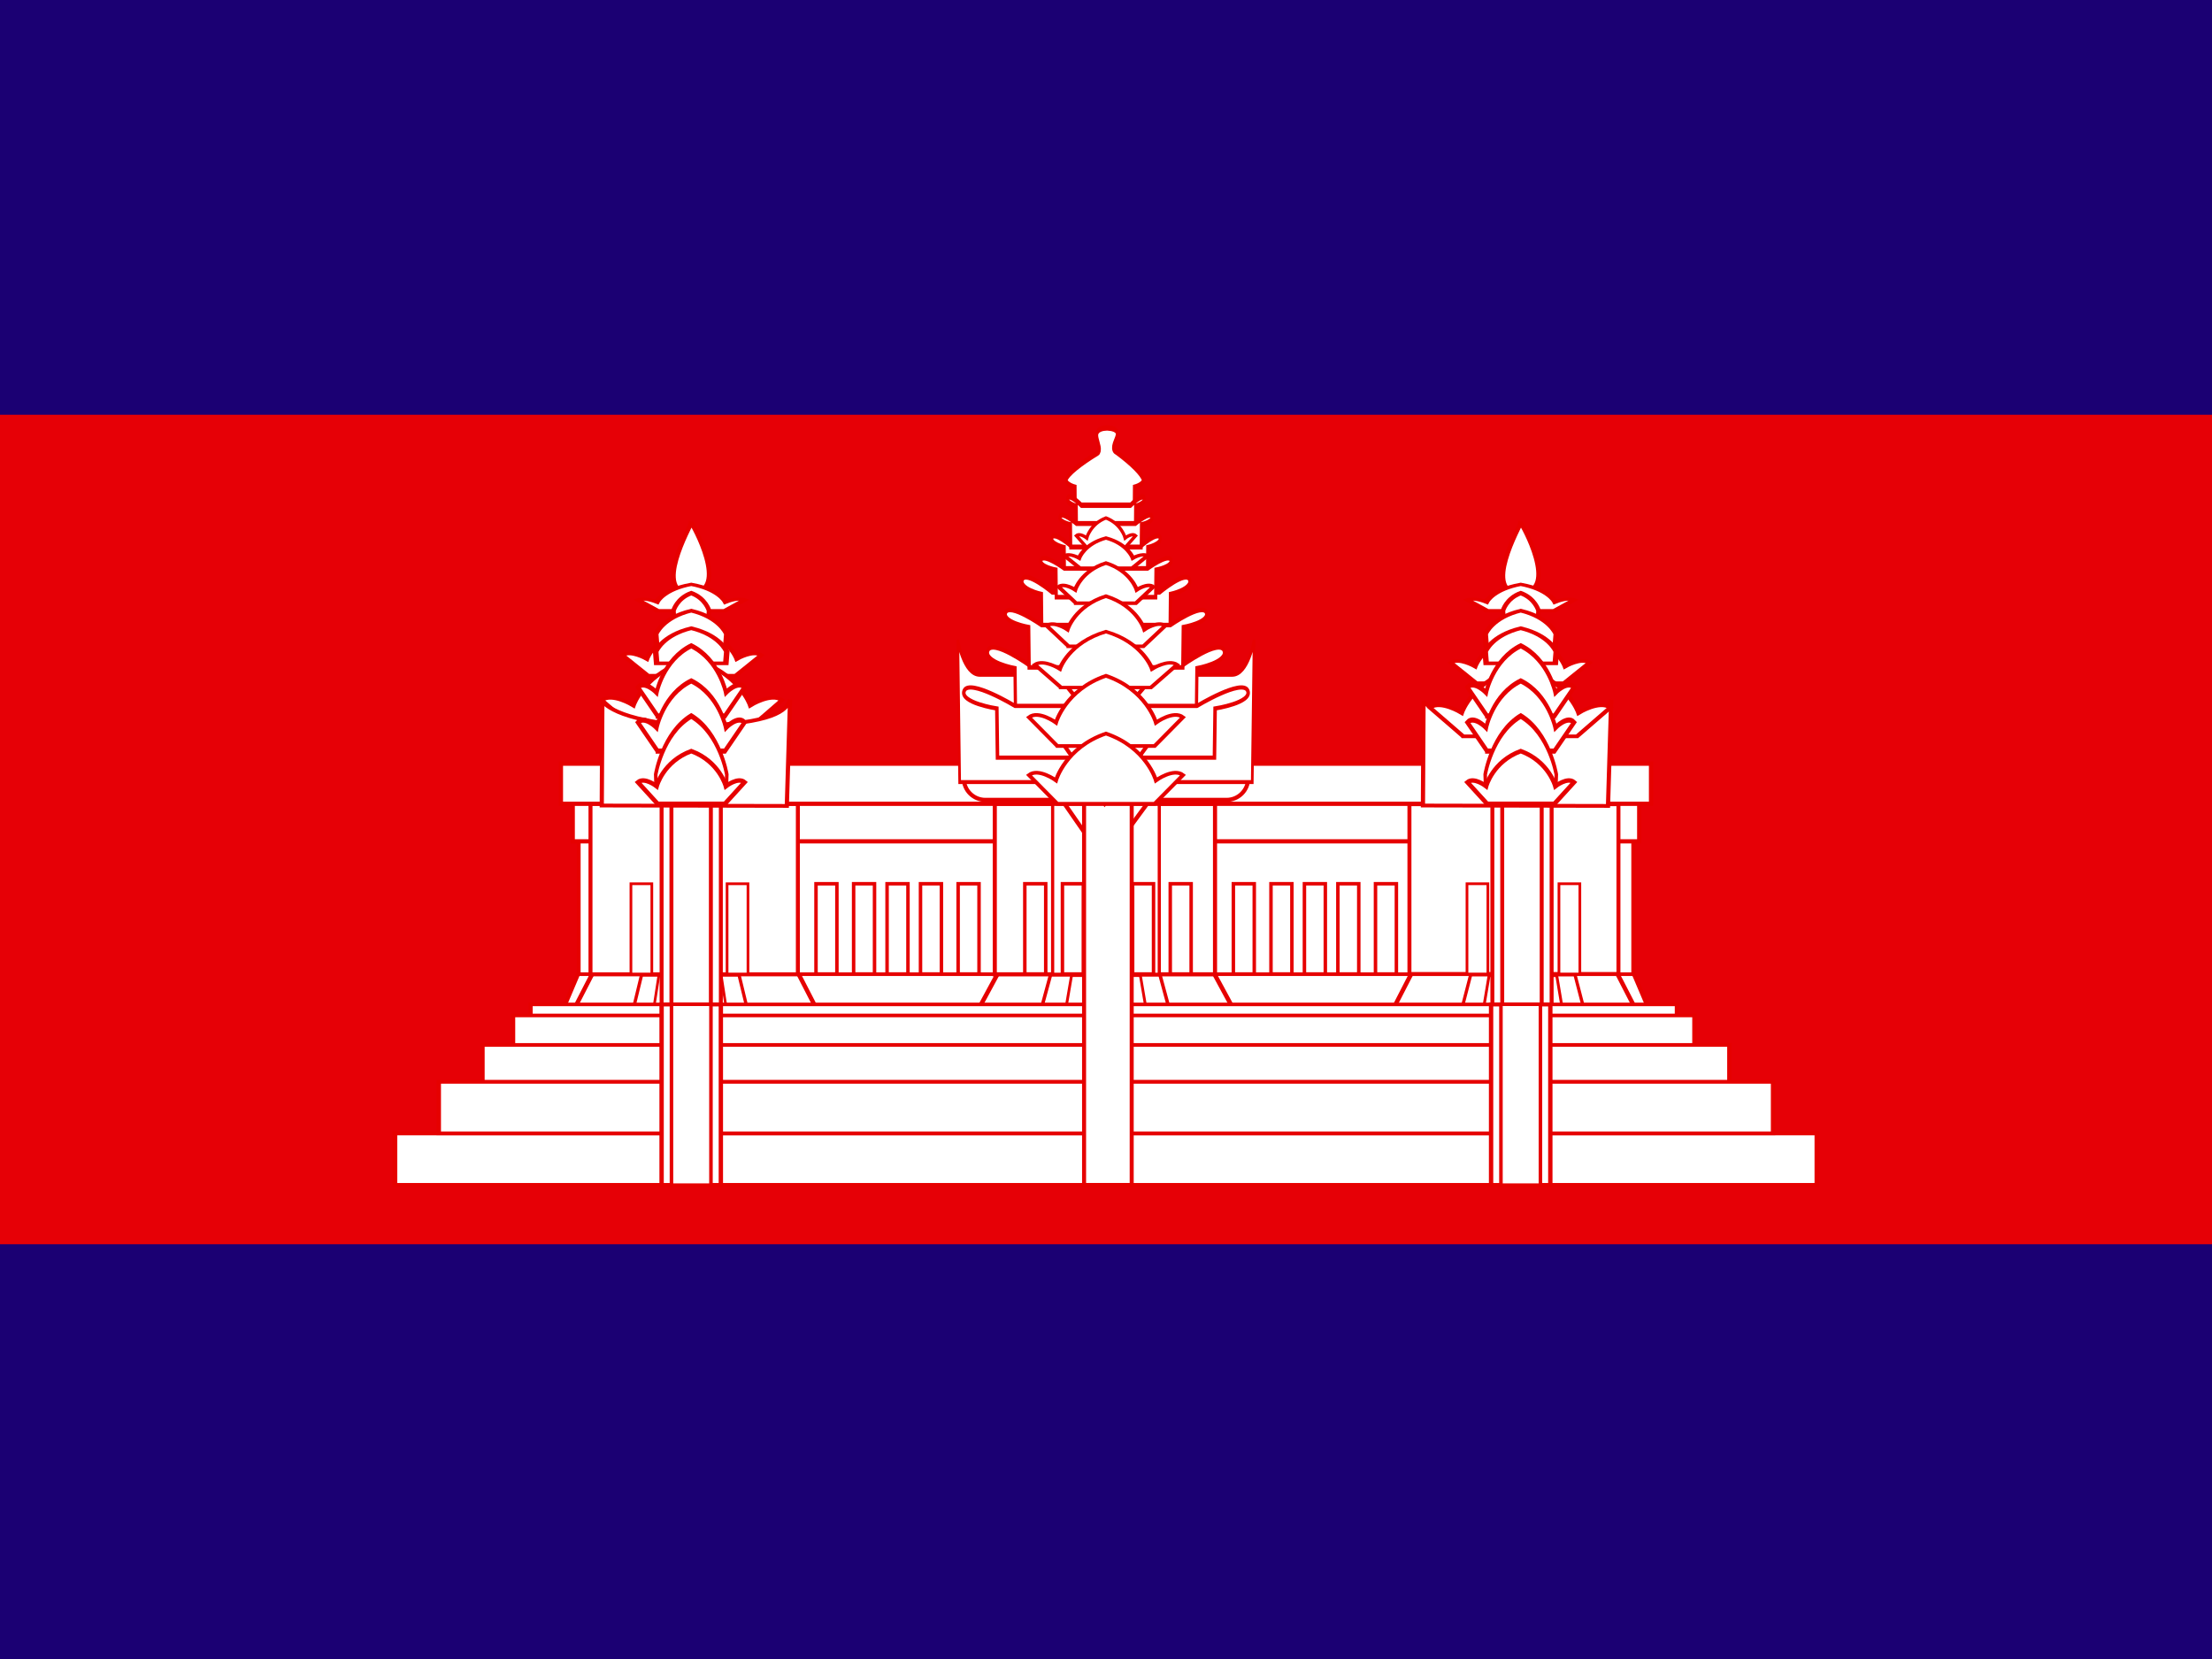
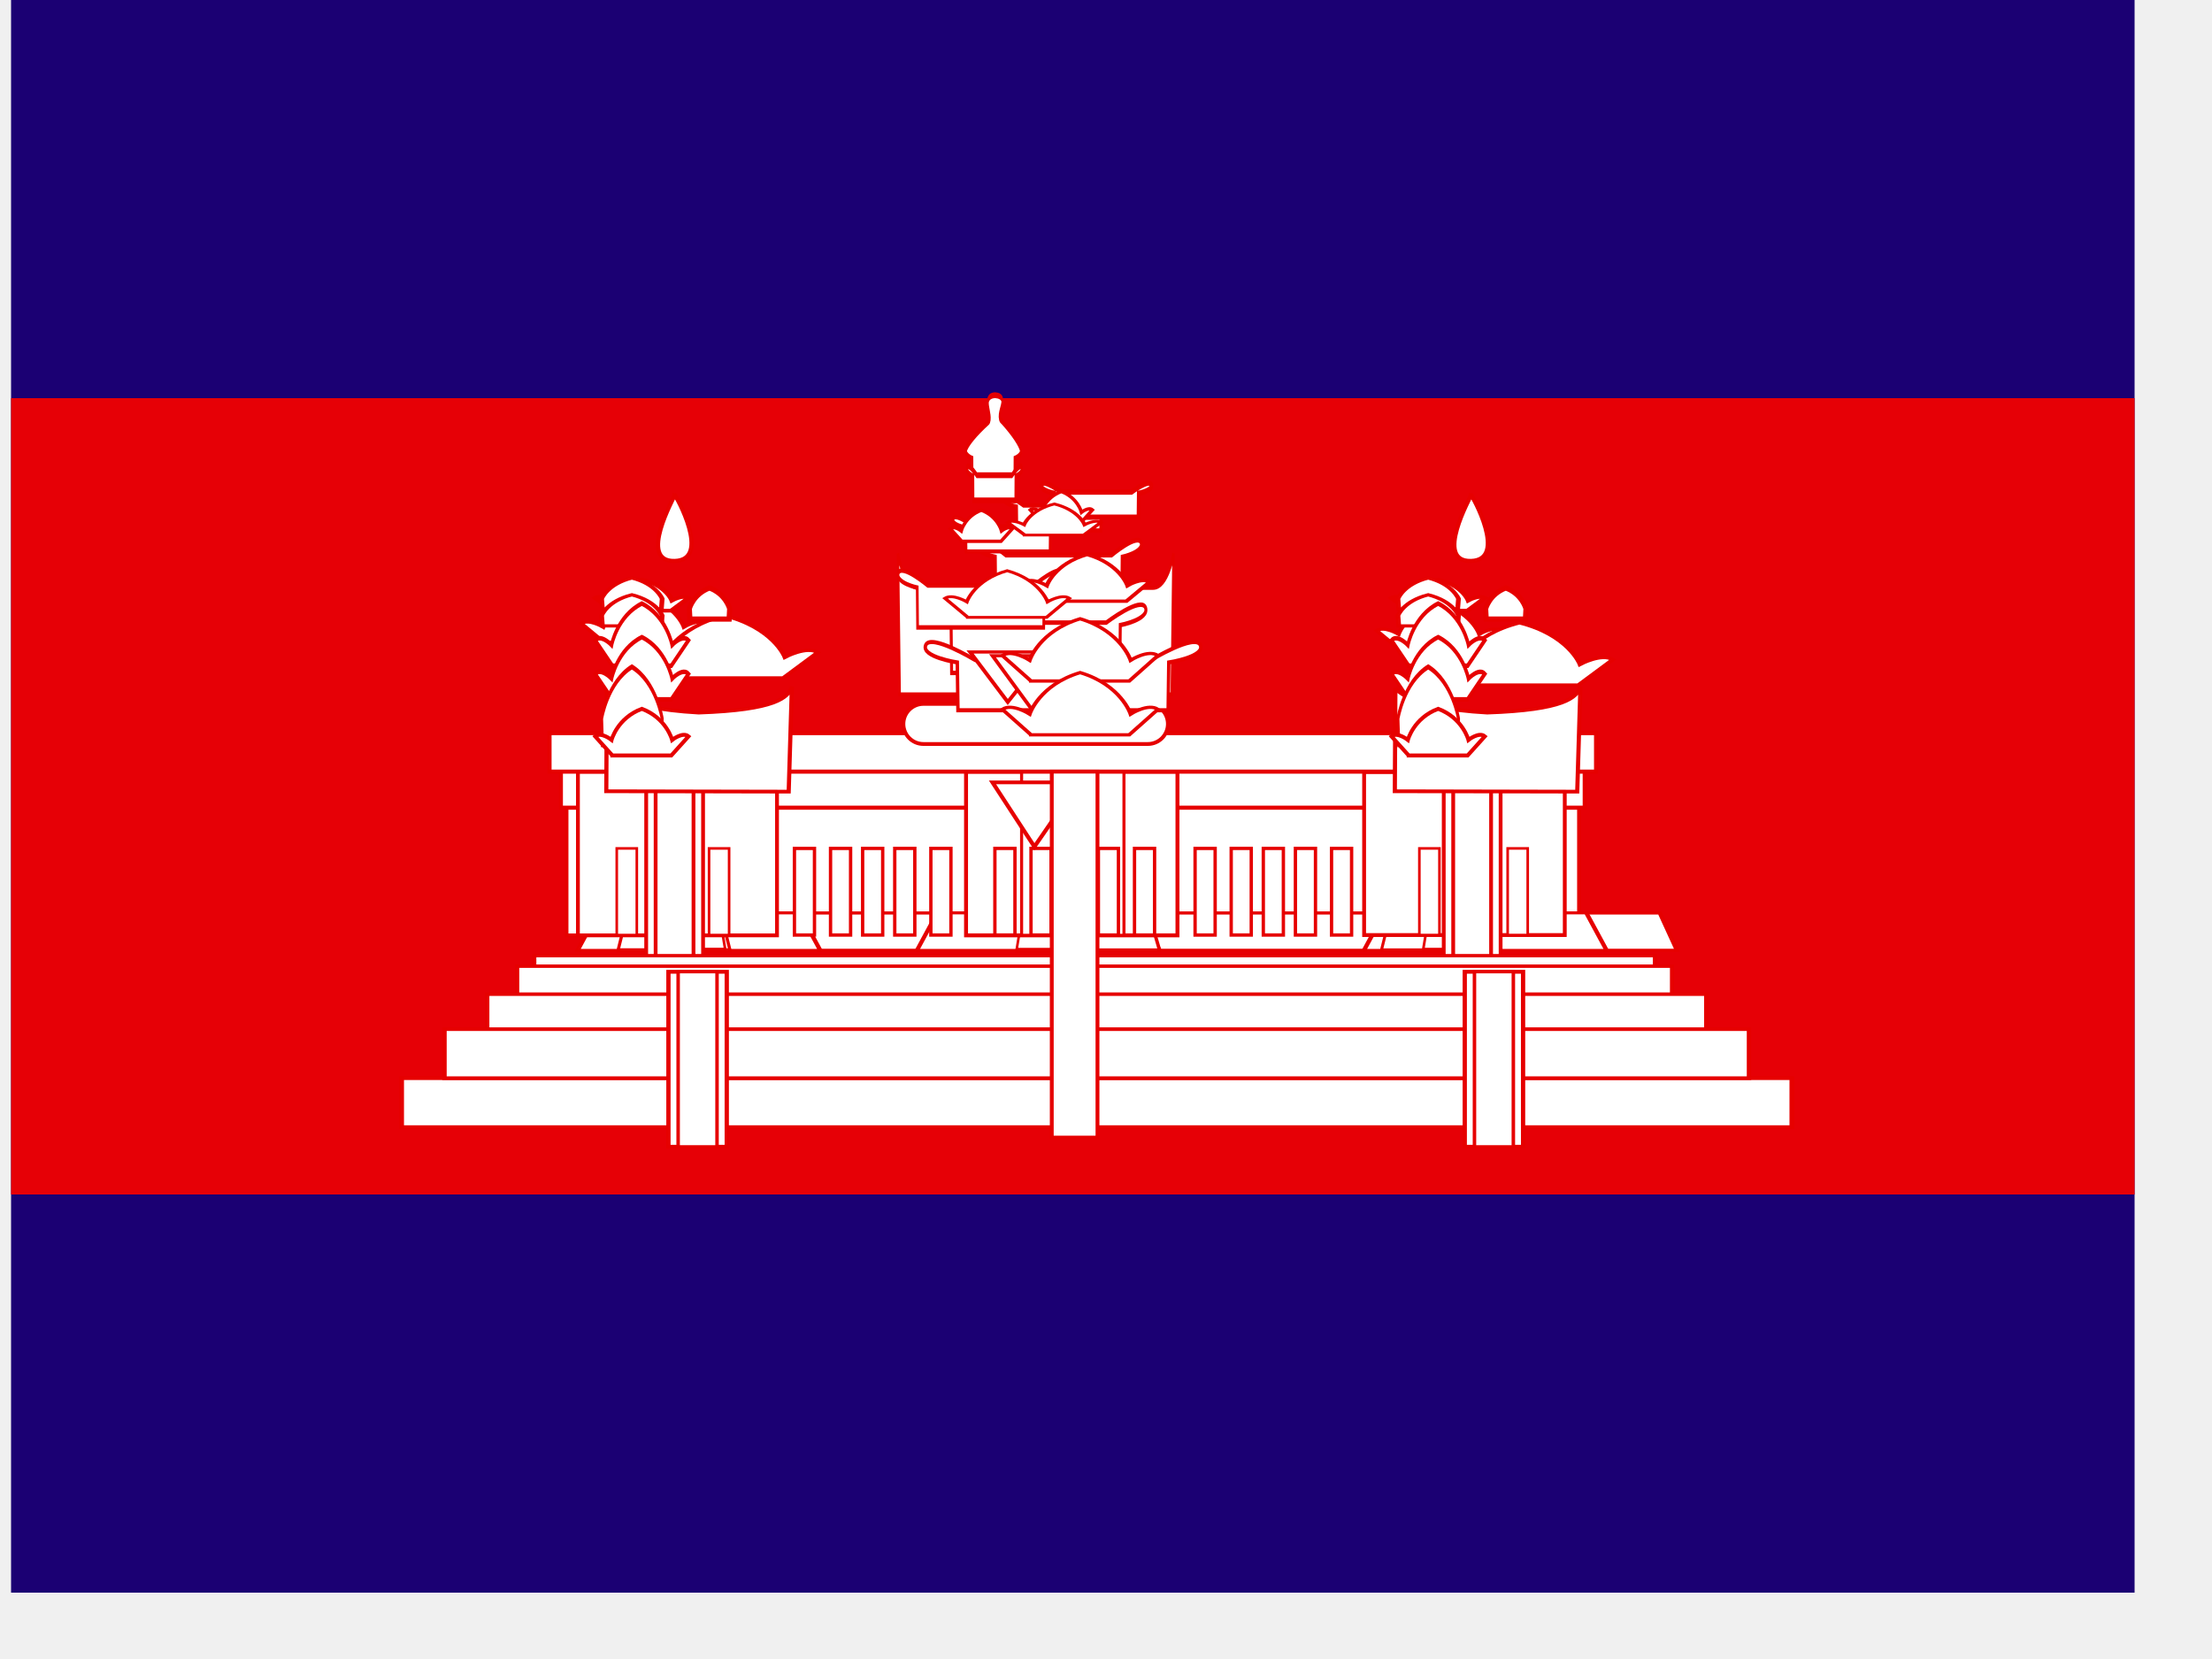
- <svg xmlns="http://www.w3.org/2000/svg" id="svg548" height="480" width="640" version="1" y="0" x="0">
-   <defs id="defs550">
-     <clipPath id="clipPath5675" clipPathUnits="userSpaceOnUse">
-       <rect id="rect5677" fill-opacity="0.67" height="512" width="682.67" y="-0" x="-85.333" />
+ <svg xmlns="http://www.w3.org/2000/svg" height="480" width="640" version="1">
+   <defs>
+     <clipPath id="a">
+       <path fill-opacity=".67" d="M-85.333 0h682.67v512h-682.67z" />
    </clipPath>
  </defs>
-   <g id="flag" fill-rule="evenodd" clip-path="url(#clipPath5675)" transform="matrix(.9375 0 0 .9375 80 .0000036617)">
-     <rect id="rect815" height="512" width="768" y="-0" x="-128" stroke-width="1pt" fill="#1b0073" />
-     <rect id="rect837" height="256" width="768" y="128" x="-128" stroke-width="1pt" fill="#e60006" />
-     <g id="g1595" stroke="#e60000" fill="#fff" transform="matrix(1.0321 0 0 1.0321 -128 .00022675)">
-       <rect id="rect1035" transform="translate(0 354.33)" height="50.992" width="315.35" y="-113.98" x="214.37" stroke-width="1.17" />
-       <path id="path632" d="m220 280-5 15h320l-5-15h-310z" transform="matrix(1.0187 0 0 .79988 -9.9654 67.378)" stroke-width="1.25" />
-       <path id="path982" d="m245 280-5 15h60l-5-15h-50z" transform="matrix(1.2359 0 0 .79988 160.47 67.379)" stroke-width="1.123" />
-       <path id="path983" d="m245 280-5 15h60l-5-15h-50z" transform="matrix(.62245 0 0 .79988 328.64 67.379)" stroke-width="1.52" />
-       <path id="path984" d="m245 280-5 15h60l-5-15h-50z" transform="matrix(.40229 0 0 .79988 388.1 67.379)" stroke-width="2.024" />
-       <path id="path636" d="m245 280-5 15h60l-5-15h-50z" transform="matrix(1.2992 0 0 .79988 21.26 67.378)" stroke-width="1.098" />
-       <rect id="rect976" height="11.998" width="318.9" y="239.58" x="212.6" stroke-width=".949pt" />
-       <g id="g1527">
-         <rect id="rect1001" transform="translate(0 354.33)" height="50.792" width="62.5" y="-113.87" x="462.79" stroke-width=".893pt" />
-         <rect id="rect637" transform="translate(0 354.33)" height="26.986" width="6.25" y="-90.068" x="507.5" stroke-width=".805" />
-         <rect id="rect639" transform="translate(0 354.33)" height="26.986" width="6.25" y="-90.068" x="480" stroke-width=".805" />
+   <g fill-rule="evenodd" clip-path="url(#a)" transform="matrix(.9 0 0 .9 80 0)">
+     <path fill="#1b0073" d="M-128 0h768v512h-768z" />
+     <path fill="#e60006" d="M-128 128h768v256h-768z" />
+     <g stroke="#e60000" fill="#fff">
+       <path stroke-width="1.208" d="M93.25 248.065h325.474v52.63H93.25z" />
+       <path d="M220 280l-5 15h320l-5-15H220z" transform="matrix(1.1 0 0 .8 -138.3 69.5)" stroke-width="1.25" />
+       <path d="M245 280l-5 15h60l-5-15h-50z" transform="matrix(1.3 0 0 .8 37.6 69.5)" stroke-width="1.123" />
+       <path d="M245 280l-5 15h60l-5-15h-50z" transform="matrix(.6 0 0 .8 211.2 69.5)" stroke-width="1.52" />
+       <path d="M245 280l-5 15h60l-5-15h-50z" transform="matrix(.4 0 0 .8 272.6 69.5)" stroke-width="2.024" />
+       <path d="M245 280l-5 15h60l-5-15h-50z" transform="matrix(1.3 0 0 .8 -106.1 69.5)" stroke-width="1.098" />
+       <path stroke-width="1.306" d="M91.424 247.27H420.56v12.384H91.425z" />
+       <path stroke-width="1.229" d="M349.646 248.18h64.506v52.42h-64.506z" />
+       <path stroke-width=".831" d="M395.79 272.745h6.45v27.852h-6.45zM367.408 272.745h6.45v27.852h-6.45z" />
+       <path d="M245 280l-5 15h60l-5-15h-50z" transform="matrix(.7 0 0 .8 73.9 69.5)" stroke-width="1.554" />
+       <path d="M245 280l-5 15h60l-5-15h-50z" transform="matrix(.4 0 0 .8 141.9 69.5)" stroke-width="1.956" />
+       <path stroke-width="1.264" d="M221.675 248.065h67.968v52.63h-67.968z" />
+       <path stroke-width="1.073" d="M275.83 272.74h6.45v27.853h-6.45zM230.944 272.738h6.454v27.852h-6.454z" />
+       <path stroke-width=".98" d="M239.53 235.33h32.914v65.352H239.53z" />
+       <path stroke-width="1.073" d="M264.22 272.74h6.45v27.85h-6.45zM242.555 272.74h6.455v27.852h-6.455z" />
+       <path d="M358.18 217.13l13.47 22.98 14.265-22.98H358.18z" transform="matrix(1 0 0 .9 -128 56.1)" stroke-width="1pt" />
+       <path stroke-width="1.217" d="M375.242 248.065h18.285v65.012h-18.285z" />
+       <path stroke-width="1.216" d="M378.286 248.065h12.178v65.012h-12.178z" />
+       <g>
+         <path d="M245 280l-5 15h60l-5-15h-50z" transform="matrix(1.3 0 0 .8 -215.2 69.5)" stroke-width="1.123" />
+         <path d="M245 280l-5 15h60l-5-15h-50z" transform="matrix(.6 0 0 .8 -34.2 69.5)" stroke-width="1.637" />
+         <path d="M245 280l-5 15h60l-5-15h-50z" transform="matrix(.4 0 0 .8 24.3 69.5)" stroke-width="2.049" />
+         <path stroke-width="1.227" d="M96.905 248.065h63.998v52.63H96.905z" />
+         <path stroke-width=".831" d="M109.383 272.747h6.45V300.6h-6.45zM139.056 272.748h6.45V300.6h-6.45z" />
+         <path stroke-width="1.217" d="M118.847 248.065h18.286v65.012h-18.286z" />
+         <path stroke-width="1.216" d="M121.882 248.065h12.177v65.012H121.88z" />
      </g>
-       <g id="g1517">
-         <path id="path637" d="m245 280-5 15h60l-5-15h-50z" transform="matrix(.65261 0 0 .79988 195.63 67.378)" stroke-width="1.554" />
-         <path id="path638" d="m245 280-5 15h60l-5-15h-50z" transform="matrix(.40931 0 0 .79988 261.53 67.378)" stroke-width="1.956" />
-         <rect id="rect1003" transform="translate(0 354.33)" height="50.992" width="65.854" y="-113.98" x="338.8" stroke-width=".919pt" />
-         <rect id="rect683" transform="translate(0 354.33)" height="26.986" width="6.25" y="-90.072" x="391.27" stroke-width="1.04" />
-         <rect id="rect686" transform="translate(0 354.33)" height="26.986" width="6.254" y="-90.075" x="347.78" stroke-width="1.04" />
-         <rect id="rect687" transform="translate(0 354.33)" height="63.32" width="31.89" y="-126.32" x="356.1" stroke-width=".713pt" />
-         <rect id="rect684" transform="translate(0 354.33)" height="26.986" width="6.25" y="-90.074" x="380.02" stroke-width="1.04" />
-         <rect id="rect685" transform="translate(0 354.33)" height="26.986" width="6.254" y="-90.073" x="359.03" stroke-width="1.04" />
-         <path id="path759" d="m358.18 217.13 13.471 22.98 14.264-22.98h-27.735z" transform="matrix(1 0 0 .84654 0 54.377)" stroke-width="1pt" />
-       </g>
-       <rect id="rect1033" transform="translate(0 354.33)" height="62.99" width="17.717" y="-113.98" x="487.59" stroke-width="1.179" />
-       <rect id="rect1034" transform="translate(0 354.33)" height="62.99" width="11.799" y="-113.98" x="490.54" stroke-width="1.178" />
-       <g id="g1508">
-         <path id="path635" d="m245 280-5 15h60l-5-15h-50z" transform="matrix(1.236 0 0 .79988 -84.448 67.379)" stroke-width="1.123" />
-         <path id="path634" d="m245 280-5 15h60l-5-15h-50z" transform="matrix(.5811 0 0 .79988 90.856 67.379)" stroke-width="1.637" />
-         <path id="path633" d="m245 280-5 15h60l-5-15h-50z" transform="matrix(.37077 0 0 .79988 147.56 67.379)" stroke-width="2.049" />
-         <rect id="rect1000" transform="translate(0 354.33)" height="50.992" width="62.008" y="-113.98" x="217.91" stroke-width=".892pt" />
-         <rect id="rect635" transform="translate(0 354.33)" height="26.986" width="6.25" y="-90.066" x="230" stroke-width=".805" />
-         <rect id="rect638" transform="translate(0 354.33)" height="26.986" width="6.25" y="-90.065" x="258.75" stroke-width=".805" />
-         <rect id="rect986" transform="translate(0 354.33)" height="62.99" width="17.717" y="-113.98" x="239.17" stroke-width="1.179" />
-         <rect id="rect987" transform="translate(0 354.33)" height="62.99" width="11.799" y="-113.98" x="242.11" stroke-width="1.178" />
-       </g>
-       <rect id="rect726" height="11.998" width="325.98" y="228.35" x="209.06" stroke-width=".959pt" />
-       <g id="g598" transform="matrix(1 0 0 .84654 0 54.377)">
-         <g id="g557" transform="matrix(1.0466 0 0 1.0413 -36.796 -6.024)">
-           <rect id="rect551" height="17.5" width="406.25" y="328.56" x="187.5" stroke-width="1pt" />
-           <rect id="rect556" height="17.5" width="327.5" y="284.81" x="226.25" stroke-width=".898pt" />
-           <rect id="rect555" height="17.5" width="337.5" y="288.56" x="221.25" stroke-width=".911pt" />
-           <rect id="rect552" height="17.5" width="406.25" y="328.56" x="187.5" stroke-width="1pt" />
-           <rect id="rect554" height="17.5" width="356.25" y="298.56" x="212.5" stroke-width=".936pt" />
-           <rect id="rect553" height="17.5" width="381.25" y="311.06" x="200" stroke-width=".969pt" />
+       <path stroke-width="1.32" d="M87.77 235.68h336.445v12.383H87.77z" />
+       <g>
+         <path stroke-width="1pt" d="M187.5 328.56h406.25v17.5H187.5z" transform="matrix(1.1 0 0 .9 -166 50.9)" />
+         <path stroke-width="1.197" d="M226.25 284.81h327.5v17.5h-327.5z" transform="matrix(1.1 0 0 .9 -166 50.9)" />
+         <path stroke-width="1.215" d="M221.25 288.56h337.5v17.5h-337.5z" transform="matrix(1.1 0 0 .9 -166 50.9)" />
+         <path stroke-width="1pt" d="M187.5 328.56h406.25v17.5H187.5z" transform="matrix(1.1 0 0 .9 -166 50.9)" />
+         <path stroke-width="1.249" d="M212.5 298.56h356.25v17.5H212.5z" transform="matrix(1.1 0 0 .9 -166 50.9)" />
+         <path stroke-width="1.292" d="M200 311.06h381.25v17.5H200z" transform="matrix(1.1 0 0 .9 -166 50.9)" />
+         <g>
+           <path stroke-width="1.373" d="M287.5 283.56h18.75v62.5H287.5z" transform="matrix(1 0 0 .9 -161.5 57.2)" />
+           <path stroke-width="1.121" d="M290.62 283.56h12.5v62.5h-12.5z" transform="matrix(1 0 0 .9 -161.5 57.2)" />
        </g>
-         <g id="g615" transform="matrix(.94488 0 0 1.0205 -32.48 1.1828)">
-           <rect id="rect613" height="62.5" width="18.75" y="283.56" x="287.5" stroke-width="1.03pt" />
-           <rect id="rect614" height="62.5" width="12.5" y="283.56" x="290.62" stroke-width=".841pt" />
-         </g>
-         <g id="g621" transform="matrix(.94488 0 0 1.0205 215.55 1.1831)">
-           <rect id="rect622" height="62.5" width="18.75" y="283.56" x="287.5" stroke-width="1.03pt" />
-           <rect id="rect623" height="62.5" width="12.5" y="283.56" x="290.62" stroke-width=".841pt" />
-         </g>
-         <rect id="rect993" height="0" width="60.029" y="344.61" x="290.25" stroke-width="1.196" />
-         <rect id="rect995" height="0" width="60.029" y="344.61" x="290.25" stroke-width="1.196" />
-         <rect id="rect996" height="0" width="60.029" y="266.91" x="112.96" stroke-width="1.196" />
-         <rect id="rect997" height="0" width="60.029" y="233.97" x="32.825" stroke-width="1.196" />
-       </g>
-       <rect id="rect626" height="113.98" width="14.239" y="240.35" x="365.5" stroke-width="1.201" />
-       <g id="g1531">
-         <path id="path801" d="m217.92 220.3 0.184-36.915s3.362 7.236 29.512 8.821c24.749-0.937 28.848-5.362 29.969-9.284l-1.025 37.515-58.64-0.137z" transform="matrix(.94365 0 0 .84654 261.19 54.377)" stroke-width="1pt" />
-         <g id="g892" transform="translate(246.55 2.2413)">
-           <path id="path893" d="m330.92 208.56-18.42-20.45c6.141-5.303 17.543 3.789 17.543 3.789s6.14-23.485 32.457-33.334c26.316 9.849 32.456 33.334 32.456 33.334s11.403-9.092 17.544-3.789l-18.422 20.455h-63.157z" transform="matrix(.41468 0 0 .29996 99.014 139.48)" stroke-width="3.528" />
-           <path id="path894" d="m330.92 208.56-18.42-20.45c6.141-5.303 17.543 3.789 17.543 3.789s6.14-23.485 32.457-33.334c26.316 9.849 32.456 33.334 32.456 33.334s11.403-9.092 17.544-3.789l-18.422 20.455h-63.157z" transform="matrix(.53908 0 0 .41994 53.919 130.35)" stroke-width="2.615" />
-         </g>
-         <g id="g727" transform="matrix(1.0205 0 0 1.1198 221.61 77.956)">
-           <path id="path728" d="m0 280.52c0.792 0 30.112 52.301 0 53.093-30.112 0.793 0-51.508 0-53.093z" transform="matrix(.3866 0 0 .35309 268.92 -29.035)" stroke-width="3.383" />
-           <path id="path729" d="m330.92 208.56-18.42-20.45c6.141-5.303 17.543 3.789 17.543 3.789s6.14-23.485 32.457-33.334c26.316 9.849 32.456 33.334 32.456 33.334s11.403-9.092 17.544-3.789l-18.422 20.455h-63.157z" transform="matrix(.3125 0 0 .14062 155.67 64.124)" stroke-width="5.963" />
-           <path id="path730" d="m330.92 208.56l-0.878-16.666s6.14-23.485 32.457-33.334c26.316 9.849 32.456 33.334 32.456 33.334l-0.878 16.666h-63.157z" transform="matrix(.16047 0 0 .14062 210.78 66.467)" stroke-width="8.321" />
-           <path id="path731" d="m330.92 208.56l-0.878-16.666s6.14-23.485 32.457-33.334c26.316 9.849 32.456 33.334 32.456 33.334l-0.878 16.666h-63.157z" transform="matrix(.32094 0 0 .1875 152.61 63.722)" stroke-width="5.096" />
-           <path id="path732" d="m330.92 208.56l-0.878-16.666s6.14-23.485 32.457-33.334c26.316 9.849 32.456 33.334 32.456 33.334l-0.878 16.666h-63.157z" transform="matrix(.32094 0 0 .1875 152.61 68.41)" stroke-width="5.096" />
-           <path id="path733" d="m330.92 208.56-18.42-20.45c6.141-5.303 17.543 3.789 17.543 3.789s6.14-23.485 32.457-33.334c26.316 9.849 32.456 33.334 32.456 33.334s11.403-9.092 17.544-3.789l-18.422 20.455h-63.157z" transform="matrix(.3125 0 0 .375 155.67 43.367)" stroke-width="3.651" />
-           <path id="path734" d="m330.92 208.56-18.42-20.45c6.141-5.303 17.543 3.789 17.543 3.789s6.14-23.485 32.457-33.334c26.316 9.849 32.456 33.334 32.456 33.334s11.403-9.092 17.544-3.789l-18.422 20.455h-63.157z" transform="matrix(.3125 0 0 .375 155.67 52.742)" stroke-width="3.651" />
-           <path id="path735" d="m330.92 208.56l-0.878-16.666s6.14-23.485 32.457-33.334c26.316 9.849 32.456 33.334 32.456 33.334l-0.878 16.666h-63.157z" transform="matrix(.32094 0 0 .46875 152.61 47.251)" stroke-width="3.223" />
-           <path id="path736" d="m330.92 208.56-18.42-20.45c6.141-5.303 17.543 3.789 17.543 3.789s6.14-23.485 32.457-33.334c26.316 9.849 32.456 33.334 32.456 33.334s11.403-9.092 17.544-3.789l-18.422 20.455h-63.157z" transform="matrix(.3125 0 0 .28125 155.67 86.357)" stroke-width="4.216" />
+         <g>
+           <path stroke-width="1.373" d="M287.5 283.56h18.75v62.5H287.5z" transform="matrix(1 0 0 .9 94.5 57.2)" />
+           <path stroke-width="1.121" d="M290.62 283.56h12.5v62.5h-12.5z" transform="matrix(1 0 0 .9 94.5 57.2)" />
        </g>
      </g>
-       <g id="g1546">
-         <g id="g889" transform="translate(-1.1207 -.000015259)">
-           <path id="path874" d="m330.92 208.56-18.42-20.45c6.141-5.303 17.543 3.789 17.543 3.789s6.14-23.485 32.457-33.334c26.316 9.849 32.456 33.334 32.456 33.334s11.403-9.092 17.544-3.789l-18.422 20.455h-63.157z" transform="matrix(.41468 0 0 .29996 99.014 139.48)" stroke-width="3.528" />
-           <path id="path879" d="m330.92 208.56-18.42-20.45c6.141-5.303 17.543 3.789 17.543 3.789s6.14-23.485 32.457-33.334c26.316 9.849 32.456 33.334 32.456 33.334s11.403-9.092 17.544-3.789l-18.422 20.455h-63.157z" transform="matrix(.53908 0 0 .41994 53.919 130.35)" stroke-width="2.615" />
-         </g>
-         <path id="path800" d="m217.92 220.3 0.184-36.915s3.362 7.236 29.512 8.821c24.749-0.937 28.848-5.362 29.969-9.284l-1.025 37.515-58.64-0.137z" transform="matrix(.94365 0 0 .84654 15.641 54.377)" stroke-width="1pt" />
-         <g id="g603" transform="matrix(1.0205 0 0 1.1198 -26.424 77.956)">
-           <path id="path583" d="m0 280.52c0.792 0 30.112 52.301 0 53.093-30.112 0.793 0-51.508 0-53.093z" transform="matrix(.3866 0 0 .35309 268.92 -29.035)" stroke-width="3.383" />
-           <path id="path582" d="m330.92 208.56-18.42-20.45c6.141-5.303 17.543 3.789 17.543 3.789s6.14-23.485 32.457-33.334c26.316 9.849 32.456 33.334 32.456 33.334s11.403-9.092 17.544-3.789l-18.422 20.455h-63.157z" transform="matrix(.3125 0 0 .14062 155.67 64.124)" stroke-width="5.963" />
-           <path id="path581" d="m330.92 208.56l-0.878-16.666s6.14-23.485 32.457-33.334c26.316 9.849 32.456 33.334 32.456 33.334l-0.878 16.666h-63.157z" transform="matrix(.16047 0 0 .14062 210.78 66.467)" stroke-width="8.321" />
-           <path id="path580" d="m330.92 208.56l-0.878-16.666s6.14-23.485 32.457-33.334c26.316 9.849 32.456 33.334 32.456 33.334l-0.878 16.666h-63.157z" transform="matrix(.32094 0 0 .1875 152.61 63.722)" stroke-width="5.096" />
-           <path id="path579" d="m330.92 208.56l-0.878-16.666s6.14-23.485 32.457-33.334c26.316 9.849 32.456 33.334 32.456 33.334l-0.878 16.666h-63.157z" transform="matrix(.32094 0 0 .1875 152.61 68.41)" stroke-width="5.096" />
-           <path id="path576" d="m330.92 208.56-18.42-20.45c6.141-5.303 17.543 3.789 17.543 3.789s6.14-23.485 32.457-33.334c26.316 9.849 32.456 33.334 32.456 33.334s11.403-9.092 17.544-3.789l-18.422 20.455h-63.157z" transform="matrix(.3125 0 0 .375 155.67 43.367)" stroke-width="3.651" />
-           <path id="path575" d="m330.92 208.56-18.42-20.45c6.141-5.303 17.543 3.789 17.543 3.789s6.14-23.485 32.457-33.334c26.316 9.849 32.456 33.334 32.456 33.334s11.403-9.092 17.544-3.789l-18.422 20.455h-63.157z" transform="matrix(.3125 0 0 .375 155.67 52.742)" stroke-width="3.651" />
-           <path id="path578" d="m330.92 208.56l-0.878-16.666s6.14-23.485 32.457-33.334c26.316 9.849 32.456 33.334 32.456 33.334l-0.878 16.666h-63.157z" transform="matrix(.32094 0 0 .46875 152.61 47.251)" stroke-width="3.223" />
-           <path id="path574" d="m330.92 208.56-18.42-20.45c6.141-5.303 17.543 3.789 17.543 3.789s6.14-23.485 32.457-33.334c26.316 9.849 32.456 33.334 32.456 33.334s11.403-9.092 17.544-3.789l-18.422 20.455h-63.157z" transform="matrix(.3125 0 0 .28125 155.67 86.357)" stroke-width="4.216" />
+       <path stroke-width="1.24" d="M249.233 248.065h14.696v117.64h-14.697z" />
+       <g>
+         <path d="M217.92 220.3l.184-36.915s3.362 7.236 29.512 8.82c24.75-.936 28.848-5.36 29.97-9.283l-1.026 37.515-58.64-.137z" transform="matrix(1 0 0 .9 141.6 56.1)" stroke-width="1pt" />
+         <path d="M330.92 208.56l-18.42-20.45c6.14-5.303 17.543 3.79 17.543 3.79s6.14-23.486 32.457-33.335c26.316 9.85 32.456 33.334 32.456 33.334s11.403-9.093 17.544-3.79l-18.422 20.455H330.92z" transform="matrix(.4 0 0 .3 228.7 146.3)" stroke-width="3.528" />
+         <path d="M330.92 208.56l-18.42-20.45c6.14-5.303 17.543 3.79 17.543 3.79s6.14-23.486 32.457-33.335c26.316 9.85 32.456 33.334 32.456 33.334s11.403-9.093 17.544-3.79l-18.422 20.455H330.92z" transform="matrix(.6 0 0 .4 182.1 136.8)" stroke-width="2.615" />
+         <g>
+           <path d="M0 280.52c.792 0 30.112 52.3 0 53.093-30.112.793 0-51.508 0-53.093z" transform="matrix(.4 0 0 .4 384 46.9)" stroke-width="3.383" />
+           <path d="M330.92 208.56l-18.42-20.45c6.14-5.303 17.543 3.79 17.543 3.79s6.14-23.486 32.457-33.335c26.316 9.85 32.456 33.334 32.456 33.334s11.403-9.093 17.544-3.79l-18.422 20.455H330.92z" transform="matrix(.3 0 0 .2 264.7 154.6)" stroke-width="5.963" />
+           <path d="M330.92 208.56l-.878-16.666s6.14-23.485 32.457-33.334c26.315 9.85 32.455 33.334 32.455 33.334l-.878 16.666H330.92z" transform="matrix(.2 0 0 .2 322.7 157.3)" stroke-width="8.321" />
+           <path d="M330.92 208.56l-.878-16.666s6.14-23.485 32.457-33.334c26.315 9.85 32.455 33.334 32.455 33.334l-.878 16.666H330.92z" transform="matrix(.3 0 0 .2 261.5 154.1)" stroke-width="5.096" />
+           <path d="M330.92 208.56l-.878-16.666s6.14-23.485 32.457-33.334c26.315 9.85 32.455 33.334 32.455 33.334l-.878 16.666H330.92z" transform="matrix(.3 0 0 .2 261.5 159.5)" stroke-width="5.096" />
+           <path d="M330.92 208.56l-18.42-20.45c6.14-5.303 17.543 3.79 17.543 3.79s6.14-23.486 32.457-33.335c26.316 9.85 32.456 33.334 32.456 33.334s11.403-9.093 17.544-3.79l-18.422 20.455H330.92z" transform="matrix(.3 0 0 .4 264.7 130.6)" stroke-width="3.651" />
+           <path d="M330.92 208.56l-18.42-20.45c6.14-5.303 17.543 3.79 17.543 3.79s6.14-23.486 32.457-33.335c26.316 9.85 32.456 33.334 32.456 33.334s11.403-9.093 17.544-3.79l-18.422 20.455H330.92z" transform="matrix(.3 0 0 .4 264.7 141.4)" stroke-width="3.651" />
+           <path d="M330.92 208.56l-.878-16.666s6.14-23.485 32.457-33.334c26.315 9.85 32.455 33.334 32.455 33.334l-.878 16.666H330.92z" transform="matrix(.3 0 0 .5 261.5 135.1)" stroke-width="3.223" />
+           <path d="M330.92 208.56l-18.42-20.45c6.14-5.303 17.543 3.79 17.543 3.79s6.14-23.486 32.457-33.335c26.316 9.85 32.456 33.334 32.456 33.334s11.403-9.093 17.544-3.79l-18.422 20.455H330.92z" transform="matrix(.3 0 0 .3 264.7 180.3)" stroke-width="4.216" />
        </g>
      </g>
-       <g id="g1561">
-         <rect id="rect901" ry="6.449" height="12.898" width="85.039" y="226.28" x="329.53" stroke-width="1.226" />
-         <path id="path900" d="m353.24-212.6 1.093-56.693s-3.28 13.906-13.123 13.906h-150.92c-9.843 0-13.124-13.906-13.124-13.906l1.093 56.693h174.98z" transform="matrix(0.5 0 0 0.75 239.17 393.31)" stroke-width="1.579" />
-         <g id="g860" transform="translate(-.000043591 -7.7902)">
-           <path id="path807" d="m510.49 70.219 0.41-25.609s23.557-2.998 20.288-9.332c-3.27-6.333-31.604 7.986-31.604 7.986h-113.34s-28.335-14.319-31.604-7.986c-3.269 6.333 20.288 9.332 20.288 9.332l0.408 25.609h135.15z" transform="matrix(0.4 0 0 .57434 194.88 182.02)" stroke-width="2.4" />
-           <path id="path806" d="m510.49 70.219 0.41-25.609s23.557-2.998 20.288-9.332c-3.27-6.333-31.604 7.986-31.604 7.986h-113.34s-28.335-14.319-31.604-7.986c-3.269 6.333 20.288 9.332 20.288 9.332l0.408 25.609h135.15z" transform="matrix(0.48 0 0 .57434 159.45 194.02)" stroke-width="2.19" />
-           <path id="path814" d="m510.49 70.219 0.41-25.609s23.557-2.998 20.288-9.332c-3.27-6.333-27.29-18.36-61.81-31.08-24.29-5.905 31.26-26.346-21.07-27.709-48.02 0.757-5.42 23.318-21.07 28.618-38.84 11.81-69.33 23.838-72.6 30.171-3.27 6.334 20.29 9.332 20.29 9.332l0.408 25.609h135.15z" transform="matrix(.12985 0 0 .26106 314.17 141.87)" stroke-width="6.247" />
-           <path id="path808" d="m510.49 70.219 0.41-25.609s23.557-2.998 20.288-9.332c-3.27-6.333-31.604 7.986-31.604 7.986h-113.34s-28.335-14.319-31.604-7.986c-3.269 6.333 20.288 9.332 20.288 9.332l0.408 25.609h135.15z" transform="matrix(.28332 0 0 .46992 246.55 164.54)" stroke-width="3.152" />
-           <path id="path809" d="m510.49 70.219 0.41-25.609s23.557-2.998 20.288-9.332c-3.27-6.333-31.604 7.986-31.604 7.986h-113.34s-28.335-14.319-31.604-7.986c-3.269 6.333 20.288 9.332 20.288 9.332l0.408 25.609h135.15z" transform="matrix(.34 0 0 .46992 221.46 174.36)" stroke-width="2.877" />
-           <path id="path810" d="m510.49 70.219 0.41-25.609s23.557-2.998 20.288-9.332c-3.27-6.333-31.604 7.986-31.604 7.986h-113.34s-28.335-14.319-31.604-7.986c-3.269 6.333 20.288 9.332 20.288 9.332l0.408 25.609h135.15z" transform="matrix(.18333 0 0 .31908 290.85 157.28)" stroke-width="4.755" />
-           <path id="path811" d="m510.49 70.219 0.41-25.609s23.557-2.998 20.288-9.332c-3.27-6.333-31.604 7.986-31.604 7.986h-113.34s-28.335-14.319-31.604-7.986c-3.269 6.333 20.288 9.332 20.288 9.332l0.408 25.609h135.15z" transform="matrix(.22 0 0 .31908 274.61 163.95)" stroke-width="4.341" />
-           <path id="path812" d="m510.49 70.219 0.41-25.609s23.557-2.998 20.288-9.332c-3.27-6.333-31.604 7.986-31.604 7.986h-113.34s-28.335-14.319-31.604-7.986c-3.269 6.333 20.288 9.332 20.288 9.332l0.408 25.609h135.15z" transform="matrix(.12985 0 0 .26106 314.53 147.57)" stroke-width="6.247" />
-           <path id="path813" d="m510.49 70.219 0.41-25.609s23.557-2.998 20.288-9.332c-3.27-6.333-31.604 7.986-31.604 7.986h-113.34s-28.335-14.319-31.604-7.986c-3.269 6.333 20.288 9.332 20.288 9.332l0.408 25.609h135.15z" transform="matrix(.15583 0 0 .26106 303.03 153.03)" stroke-width="5.702" />
-         </g>
-         <g id="g789" transform="matrix(1 0 0 .84654 -.00003849 54.377)">
-           <path id="path767" d="m330.92 208.56-18.42-20.45c6.141-5.303 17.543 3.789 17.543 3.789s6.14-23.485 32.457-33.334c26.316 9.849 32.456 33.334 32.456 33.334s11.403-9.092 17.544-3.789l-18.422 20.455h-63.157z" transform="matrix(.17717 0 0 .2126 307.82 85.004)" stroke-width="5.444" />
-           <path id="path766" d="m330.92 208.56-18.42-20.45c6.141-5.303 17.543 3.789 17.543 3.789s6.14-23.485 32.457-33.334c26.316 9.849 32.456 33.334 32.456 33.334s11.403-9.092 17.544-3.789l-18.422 20.455h-63.157z" transform="matrix(.24803 0 0 .2126 282.14 92.09)" stroke-width="5.444" />
-           <path id="path765" d="m330.92 208.56-18.42-20.45c6.141-5.303 17.543 3.789 17.543 3.789s6.14-23.485 32.457-33.334c26.316 9.849 32.456 33.334 32.456 33.334s11.403-9.092 17.544-3.789l-18.422 20.455h-63.157z" transform="matrix(.28346 0 0 .28346 269.29 89.705)" stroke-width="4.41" />
-           <path id="path764" d="m330.92 208.56-18.42-20.45c6.141-5.303 17.543 3.789 17.543 3.789s6.14-23.485 32.457-33.334c26.316 9.849 32.456 33.334 32.456 33.334s11.403-9.092 17.544-3.789l-18.422 20.455h-63.157z" transform="matrix(.35433 0 0 .35433 243.6 90.155)" stroke-width="3.528" />
-           <path id="path762" d="m358.18 217.13 13.471 22.98 14.264-22.98h-27.735z" transform="matrix(.92308 0 0 .79602 28.619 3.7524)" stroke-width="1.458" />
-           <path id="path763" d="m330.92 208.56-18.42-20.45c6.141-5.303 17.543 3.789 17.543 3.789s6.14-23.485 32.457-33.334c26.316 9.849 32.456 33.334 32.456 33.334s11.403-9.092 17.544-3.789l-18.422 20.455h-63.157z" transform="matrix(.4252 0 0 .39487 217.91 96.262)" stroke-width="3.051" />
-           <path id="path760" d="m358.18 217.13 13.471 22.98 14.264-22.98h-27.735z" transform="translate(-.00012022 -20.422)" stroke-width="1.25" />
-           <path id="path761" d="m330.92 208.56-18.42-20.45c6.141-5.303 17.543 3.789 17.543 3.789s6.14-23.485 32.457-33.334c26.316 9.849 32.456 33.334 32.456 33.334s11.403-9.092 17.544-3.789l-18.422 20.455h-63.157z" transform="matrix(.46063 0 0 .49606 205.07 95.815)" stroke-width="2.615" />
-           <path id="path746" d="m330.92 208.56-18.42-20.45c6.141-5.303 17.543 3.789 17.543 3.789s6.14-23.485 32.457-33.334c26.316 9.849 32.456 33.334 32.456 33.334s11.403-9.092 17.544-3.789l-18.422 20.455h-63.157z" transform="matrix(.46063 0 0 .49606 205.07 116.22)" stroke-width="2.615" />
+       <g>
+         <path d="M330.92 208.56l-18.42-20.45c6.14-5.303 17.543 3.79 17.543 3.79s6.14-23.486 32.457-33.335c26.316 9.85 32.456 33.334 32.456 33.334s11.403-9.093 17.544-3.79l-18.422 20.455H330.92z" transform="matrix(.4 0 0 .3 -27 144)" stroke-width="3.528" />
+         <path d="M330.92 208.56l-18.42-20.45c6.14-5.303 17.543 3.79 17.543 3.79s6.14-23.486 32.457-33.335c26.316 9.85 32.456 33.334 32.456 33.334s11.403-9.093 17.544-3.79l-18.422 20.455H330.92z" transform="matrix(.6 0 0 .4 -73.5 134.5)" stroke-width="2.615" />
+         <path d="M217.92 220.3l.184-36.915s3.362 7.236 29.512 8.82c24.75-.936 28.848-5.36 29.97-9.283l-1.026 37.515-58.64-.137z" transform="matrix(1 0 0 .9 -111.9 56.1)" stroke-width="1pt" />
+         <g>
+           <path d="M0 280.52c.792 0 30.112 52.3 0 53.093-30.112.793 0-51.508 0-53.093z" transform="matrix(.4 0 0 .4 128 46.9)" stroke-width="3.383" />
+           <path d="M330.92 208.56l-18.42-20.45c6.14-5.303 17.543 3.79 17.543 3.79s6.14-23.486 32.457-33.335c26.316 9.85 32.456 33.334 32.456 33.334s11.403-9.093 17.544-3.79l-18.422 20.455H330.92z" transform="matrix(.3 0 0 .2 8.7 154.6)" stroke-width="5.963" />
+           <path d="M330.92 208.56l-.878-16.666s6.14-23.485 32.457-33.334c26.315 9.85 32.455 33.334 32.455 33.334l-.878 16.666H330.92z" transform="matrix(.2 0 0 .2 66.7 157.3)" stroke-width="8.321" />
+           <path d="M330.92 208.56l-.878-16.666s6.14-23.485 32.457-33.334c26.315 9.85 32.455 33.334 32.455 33.334l-.878 16.666H330.92z" transform="matrix(.3 0 0 .2 5.5 154.1)" stroke-width="5.096" />
+           <path d="M330.92 208.56l-.878-16.666s6.14-23.485 32.457-33.334c26.315 9.85 32.455 33.334 32.455 33.334l-.878 16.666H330.92z" transform="matrix(.3 0 0 .2 5.5 159.5)" stroke-width="5.096" />
+           <path d="M330.92 208.56l-18.42-20.45c6.14-5.303 17.543 3.79 17.543 3.79s6.14-23.486 32.457-33.335c26.316 9.85 32.456 33.334 32.456 33.334s11.403-9.093 17.544-3.79l-18.422 20.455H330.92z" transform="matrix(.3 0 0 .4 8.7 130.6)" stroke-width="3.651" />
+           <path d="M330.92 208.56l-18.42-20.45c6.14-5.303 17.543 3.79 17.543 3.79s6.14-23.486 32.457-33.335c26.316 9.85 32.456 33.334 32.456 33.334s11.403-9.093 17.544-3.79l-18.422 20.455H330.92z" transform="matrix(.3 0 0 .4 8.7 141.4)" stroke-width="3.651" />
+           <path d="M330.92 208.56l-.878-16.666s6.14-23.485 32.457-33.334c26.315 9.85 32.455 33.334 32.455 33.334l-.878 16.666H330.92z" transform="matrix(.3 0 0 .5 5.5 135.1)" stroke-width="3.223" />
+           <path d="M330.92 208.56l-18.42-20.45c6.14-5.303 17.543 3.79 17.543 3.79s6.14-23.486 32.457-33.335c26.316 9.85 32.456 33.334 32.456 33.334s11.403-9.093 17.544-3.79l-18.422 20.455H330.92z" transform="matrix(.3 0 0 .3 8.7 180.3)" stroke-width="4.216" />
        </g>
      </g>
-       <g id="g1584" stroke-width="1.04">
-         <rect id="rect644" transform="translate(0 354.33)" height="26.986" width="6.25" y="-90.07" x="285.34" />
-         <rect id="rect649" transform="translate(0 354.33)" height="26.986" width="6.25" y="-90.072" x="306.59" />
-         <rect id="rect650" transform="translate(0 354.33)" height="26.986" width="6.25" y="-90.073" x="296.59" />
-         <rect id="rect652" transform="translate(0 354.33)" height="26.986" width="6.25" y="-90.071" x="410.14" />
-         <rect id="rect653" transform="translate(0 354.33)" height="26.986" width="6.25" y="-90.073" x="452.64" />
-         <rect id="rect654" transform="translate(0 354.33)" height="26.986" width="6.25" y="-90.074" x="431.39" />
-         <rect id="rect655" transform="translate(0 354.33)" height="26.986" width="6.25" y="-90.075" x="421.39" />
-         <rect id="rect656" transform="translate(0 354.33)" height="26.986" width="6.25" y="-90.075" x="441.39" />
-         <rect id="rect648" transform="translate(0 354.33)" height="26.986" width="6.25" y="-90.071" x="327.84" />
-         <rect id="rect651" transform="translate(0 354.33)" height="26.986" width="6.25" y="-90.073" x="316.59" />
+       <g transform="matrix(1 0 0 1 -128 0)">
+         <rect ry="6.449" height="12.898" width="85.039" y="226.28" x="329.53" stroke-width="1.226" />
+         <path d="M353.24-212.6l1.093-56.693s-3.28 13.906-13.123 13.906H190.29c-9.843 0-13.124-13.906-13.124-13.906l1.093 56.693h174.98z" transform="matrix(.5 0 0 .8 239.2 393.3)" stroke-width="1.579" />
+         <path d="M510.49 70.22l.41-25.61s23.557-2.998 20.288-9.332c-3.27-6.333-31.604 7.986-31.604 7.986h-113.34s-28.335-14.32-31.604-7.986c-3.27 6.334 20.288 9.332 20.288 9.332l.408 25.61h135.15z" transform="matrix(.4 0 0 .6 194.9 174.2)" stroke-width="2.4" />
+         <path d="M510.49 70.22l.41-25.61s23.557-2.998 20.288-9.332c-3.27-6.333-31.604 7.986-31.604 7.986h-113.34s-28.335-14.32-31.604-7.986c-3.27 6.334 20.288 9.332 20.288 9.332l.408 25.61h135.15z" transform="matrix(.5 0 0 .6 159.4 186.2)" stroke-width="2.19" />
+         <path d="M510.49 70.22l.41-25.61s23.557-3 20.288-9.332c-3.27-6.333-27.29-18.36-61.81-31.08-24.29-5.905 31.26-26.346-21.07-27.71-48.02.758-5.42 23.32-21.07 28.62-38.84 11.81-69.33 23.837-72.6 30.17-3.27 6.334 20.29 9.332 20.29 9.332l.408 25.61h135.15z" transform="matrix(.1 0 0 .3 314.2 134.1)" stroke-width="6.247" />
+         <path d="M510.49 70.22l.41-25.61s23.557-2.998 20.288-9.332c-3.27-6.333-31.604 7.986-31.604 7.986h-113.34s-28.335-14.32-31.604-7.986c-3.27 6.334 20.288 9.332 20.288 9.332l.408 25.61h135.15z" transform="matrix(.3 0 0 .5 246.6 156.8)" stroke-width="3.152" />
+         <path d="M510.49 70.22l.41-25.61s23.557-2.998 20.288-9.332c-3.27-6.333-31.604 7.986-31.604 7.986h-113.34s-28.335-14.32-31.604-7.986c-3.27 6.334 20.288 9.332 20.288 9.332l.408 25.61h135.15z" transform="matrix(.3 0 0 .5 221.5 166.6)" stroke-width="2.877" />
+         <path d="M510.49 70.22l.41-25.61s23.557-2.998 20.288-9.332c-3.27-6.333-31.604 7.986-31.604 7.986h-113.34s-28.335-14.32-31.604-7.986c-3.27 6.334 20.288 9.332 20.288 9.332l.408 25.61h135.15z" transform="matrix(.2 0 0 .3 290.9 149.5)" stroke-width="4.755" />
+         <path d="M510.49 70.22l.41-25.61s23.557-2.998 20.288-9.332c-3.27-6.333-31.604 7.986-31.604 7.986h-113.34s-28.335-14.32-31.604-7.986c-3.27 6.334 20.288 9.332 20.288 9.332l.408 25.61h135.15z" transform="matrix(.2 0 0 .3 274.6 156.2)" stroke-width="4.341" />
+         <path d="M510.49 70.22l.41-25.61s23.557-2.998 20.288-9.332c-3.27-6.333-31.604 7.986-31.604 7.986h-113.34s-28.335-14.32-31.604-7.986c-3.27 6.334 20.288 9.332 20.288 9.332l.408 25.61h135.15z" transform="matrix(.1 0 0 .3 314.5 139.8)" stroke-width="6.247" />
+         <path d="M510.49 70.22l.41-25.61s23.557-2.998 20.288-9.332c-3.27-6.333-31.604 7.986-31.604 7.986h-113.34s-28.335-14.32-31.604-7.986c-3.27 6.334 20.288 9.332 20.288 9.332l.408 25.61h135.15z" transform="matrix(.2 0 0 .3 303 145.2)" stroke-width="5.702" />
+         <g>
+           <path d="M330.92 208.56l-18.42-20.45c6.14-5.303 17.543 3.79 17.543 3.79s6.14-23.486 32.457-33.335c26.316 9.85 32.456 33.334 32.456 33.334s11.403-9.093 17.544-3.79l-18.422 20.455H330.92z" transform="matrix(.2 0 0 .2 307.8 126.3)" stroke-width="5.444" />
+           <path d="M330.92 208.56l-18.42-20.45c6.14-5.303 17.543 3.79 17.543 3.79s6.14-23.486 32.457-33.335c26.316 9.85 32.456 33.334 32.456 33.334s11.403-9.093 17.544-3.79l-18.422 20.455H330.92z" transform="matrix(.2 0 0 .2 282.1 132.3)" stroke-width="5.444" />
+           <path d="M330.92 208.56l-18.42-20.45c6.14-5.303 17.543 3.79 17.543 3.79s6.14-23.486 32.457-33.335c26.316 9.85 32.456 33.334 32.456 33.334s11.403-9.093 17.544-3.79l-18.422 20.455H330.92z" transform="matrix(.3 0 0 .2 269.3 130.3)" stroke-width="4.41" />
+           <path d="M330.92 208.56l-18.42-20.45c6.14-5.303 17.543 3.79 17.543 3.79s6.14-23.486 32.457-33.335c26.316 9.85 32.456 33.334 32.456 33.334s11.403-9.093 17.544-3.79l-18.422 20.455H330.92z" transform="matrix(.4 0 0 .3 243.6 130.7)" stroke-width="3.528" />
+           <path d="M358.18 217.13l13.47 22.98 14.265-22.98H358.18z" transform="matrix(.9 0 0 .7 28.6 57.6)" stroke-width="1.458" />
+           <path d="M330.92 208.56l-18.42-20.45c6.14-5.303 17.543 3.79 17.543 3.79s6.14-23.486 32.457-33.335c26.316 9.85 32.456 33.334 32.456 33.334s11.403-9.093 17.544-3.79l-18.422 20.455H330.92z" transform="matrix(.4 0 0 .3 217.9 135.9)" stroke-width="3.051" />
+           <path d="M358.18 217.13l13.47 22.98 14.265-22.98H358.18z" transform="matrix(1 0 0 .8 0 37.1)" stroke-width="1.25" />
+           <path d="M330.92 208.56l-18.42-20.45c6.14-5.303 17.543 3.79 17.543 3.79s6.14-23.486 32.457-33.335c26.316 9.85 32.456 33.334 32.456 33.334s11.403-9.093 17.544-3.79l-18.422 20.455H330.92z" transform="matrix(.5 0 0 .4 205.1 135.5)" stroke-width="2.615" />
+           <path d="M330.92 208.56l-18.42-20.45c6.14-5.303 17.543 3.79 17.543 3.79s6.14-23.486 32.457-33.335c26.316 9.85 32.456 33.334 32.456 33.334s11.403-9.093 17.544-3.79l-18.422 20.455H330.92z" transform="matrix(.5 0 0 .4 205.1 152.8)" stroke-width="2.615" />
+         </g>
+       </g>
+       <g stroke-width="1.04">
+         <path d="M166.5 272.743h6.45v27.852h-6.45zM188.432 272.74h6.45v27.853h-6.45zM178.11 272.74h6.45v27.852h-6.45zM295.305 272.742h6.45v27.852h-6.45zM339.17 272.74h6.45v27.852h-6.45zM317.238 272.74h6.45v27.85h-6.45zM306.917 272.738h6.45v27.852h-6.45zM327.56 272.738h6.45v27.852h-6.45zM210.364 272.742h6.45v27.852h-6.45zM198.753 272.74h6.45v27.852h-6.45z" stroke-width="1.073" />
      </g>
    </g>
  </g>
</svg>
